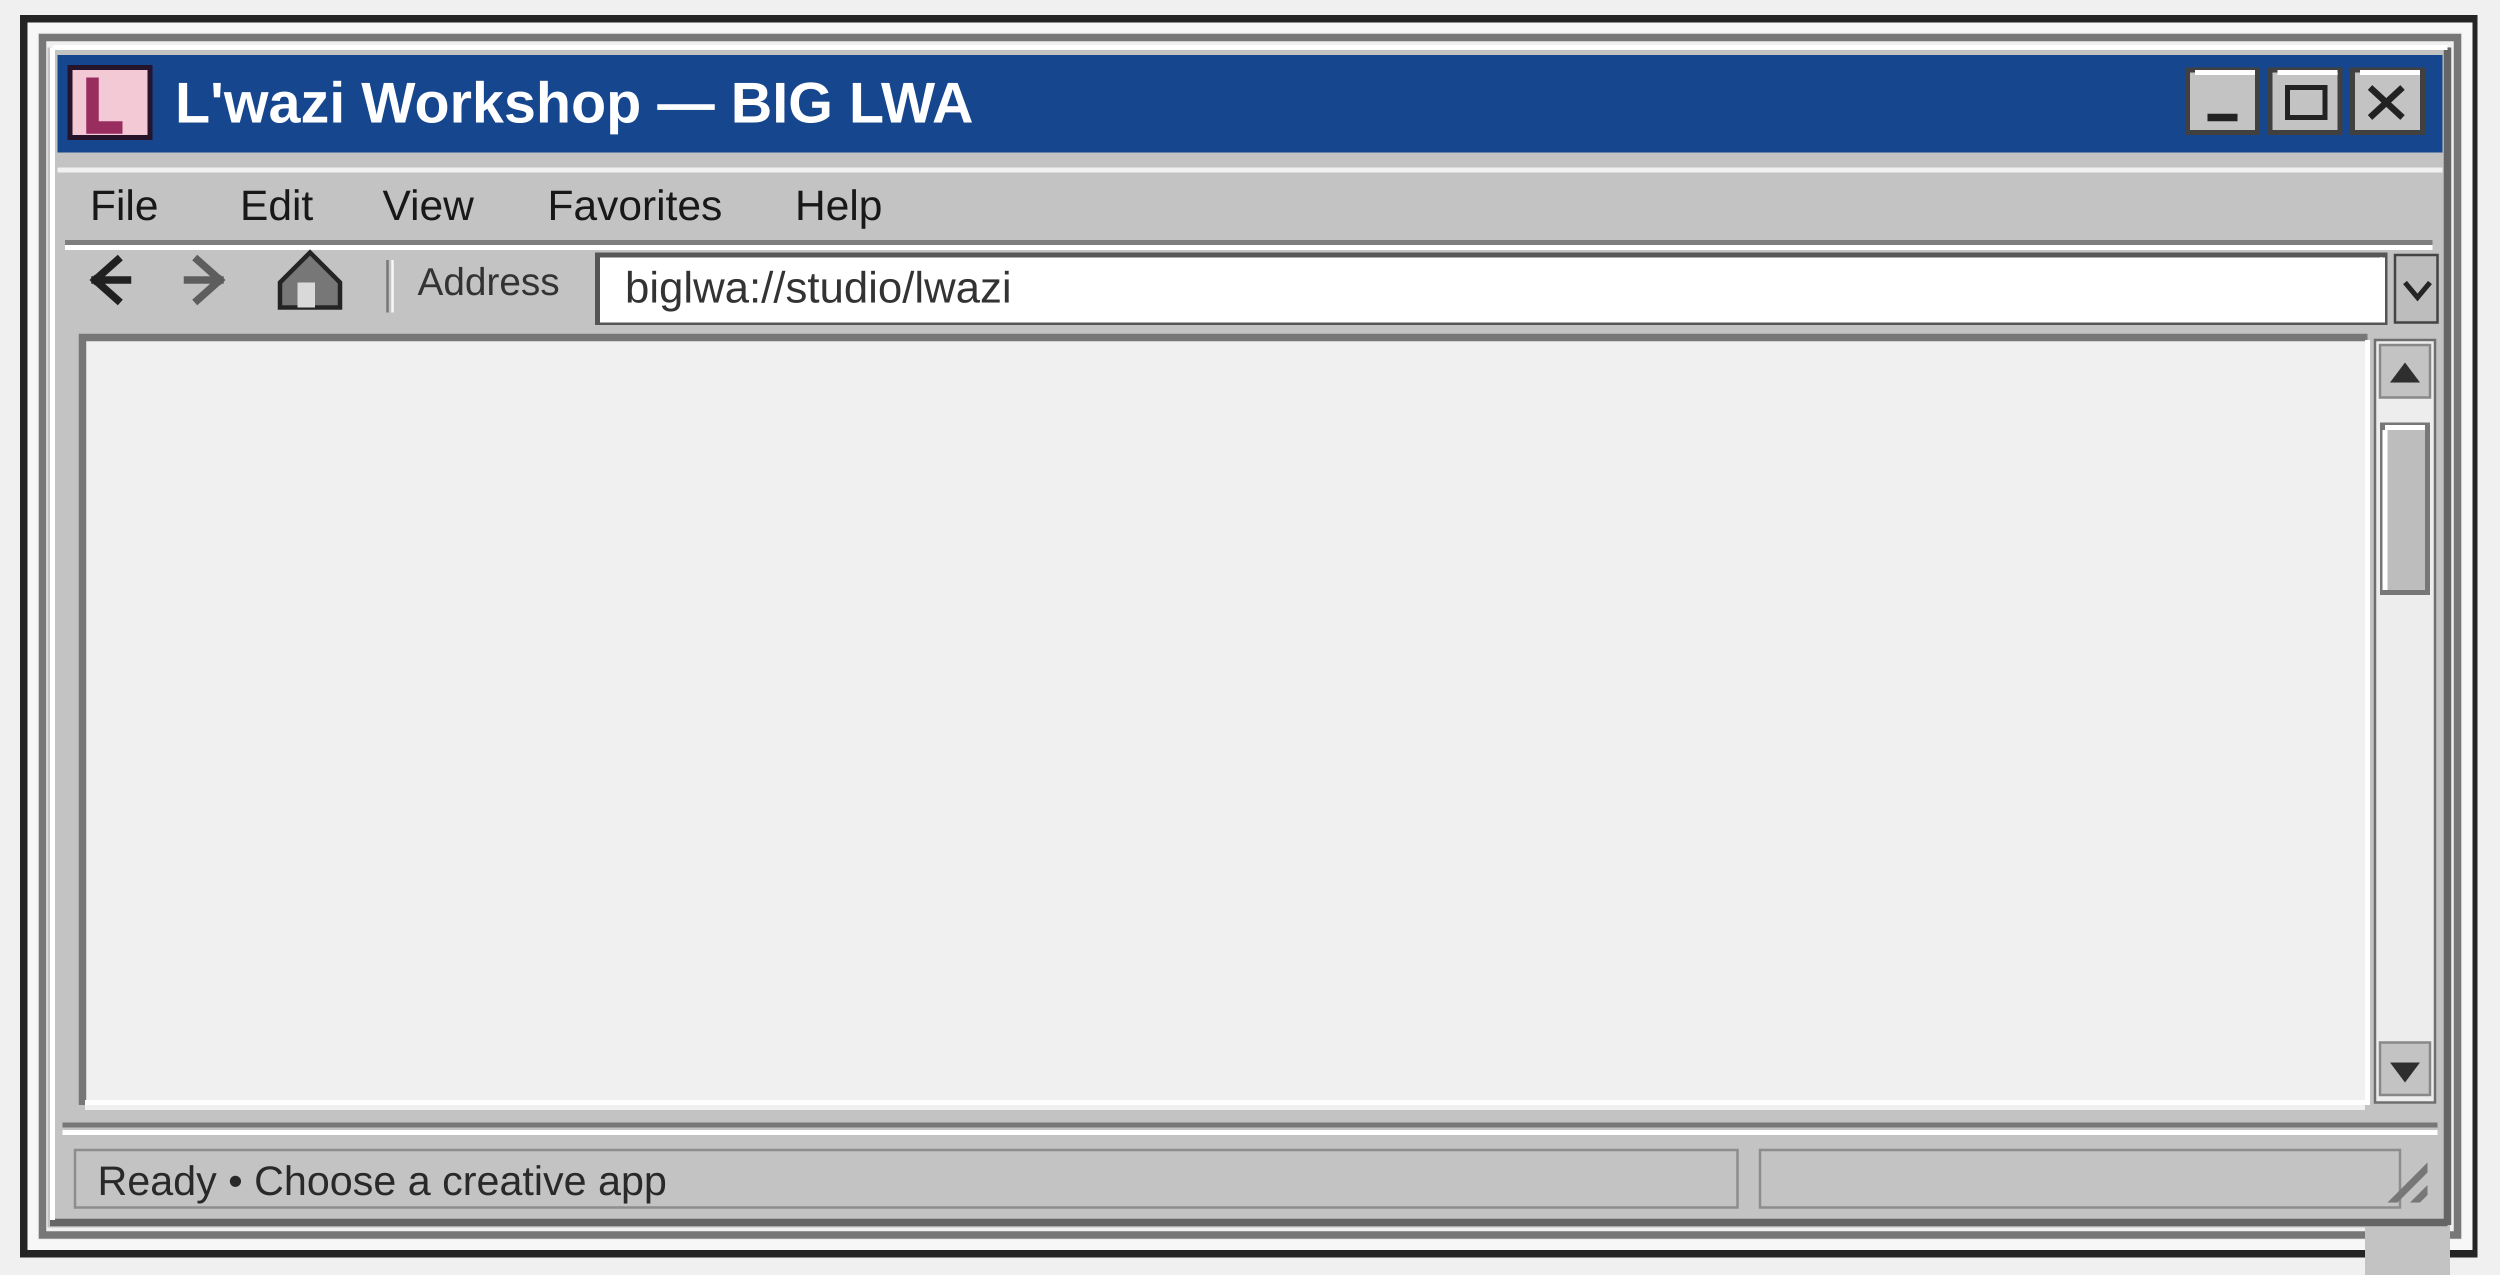
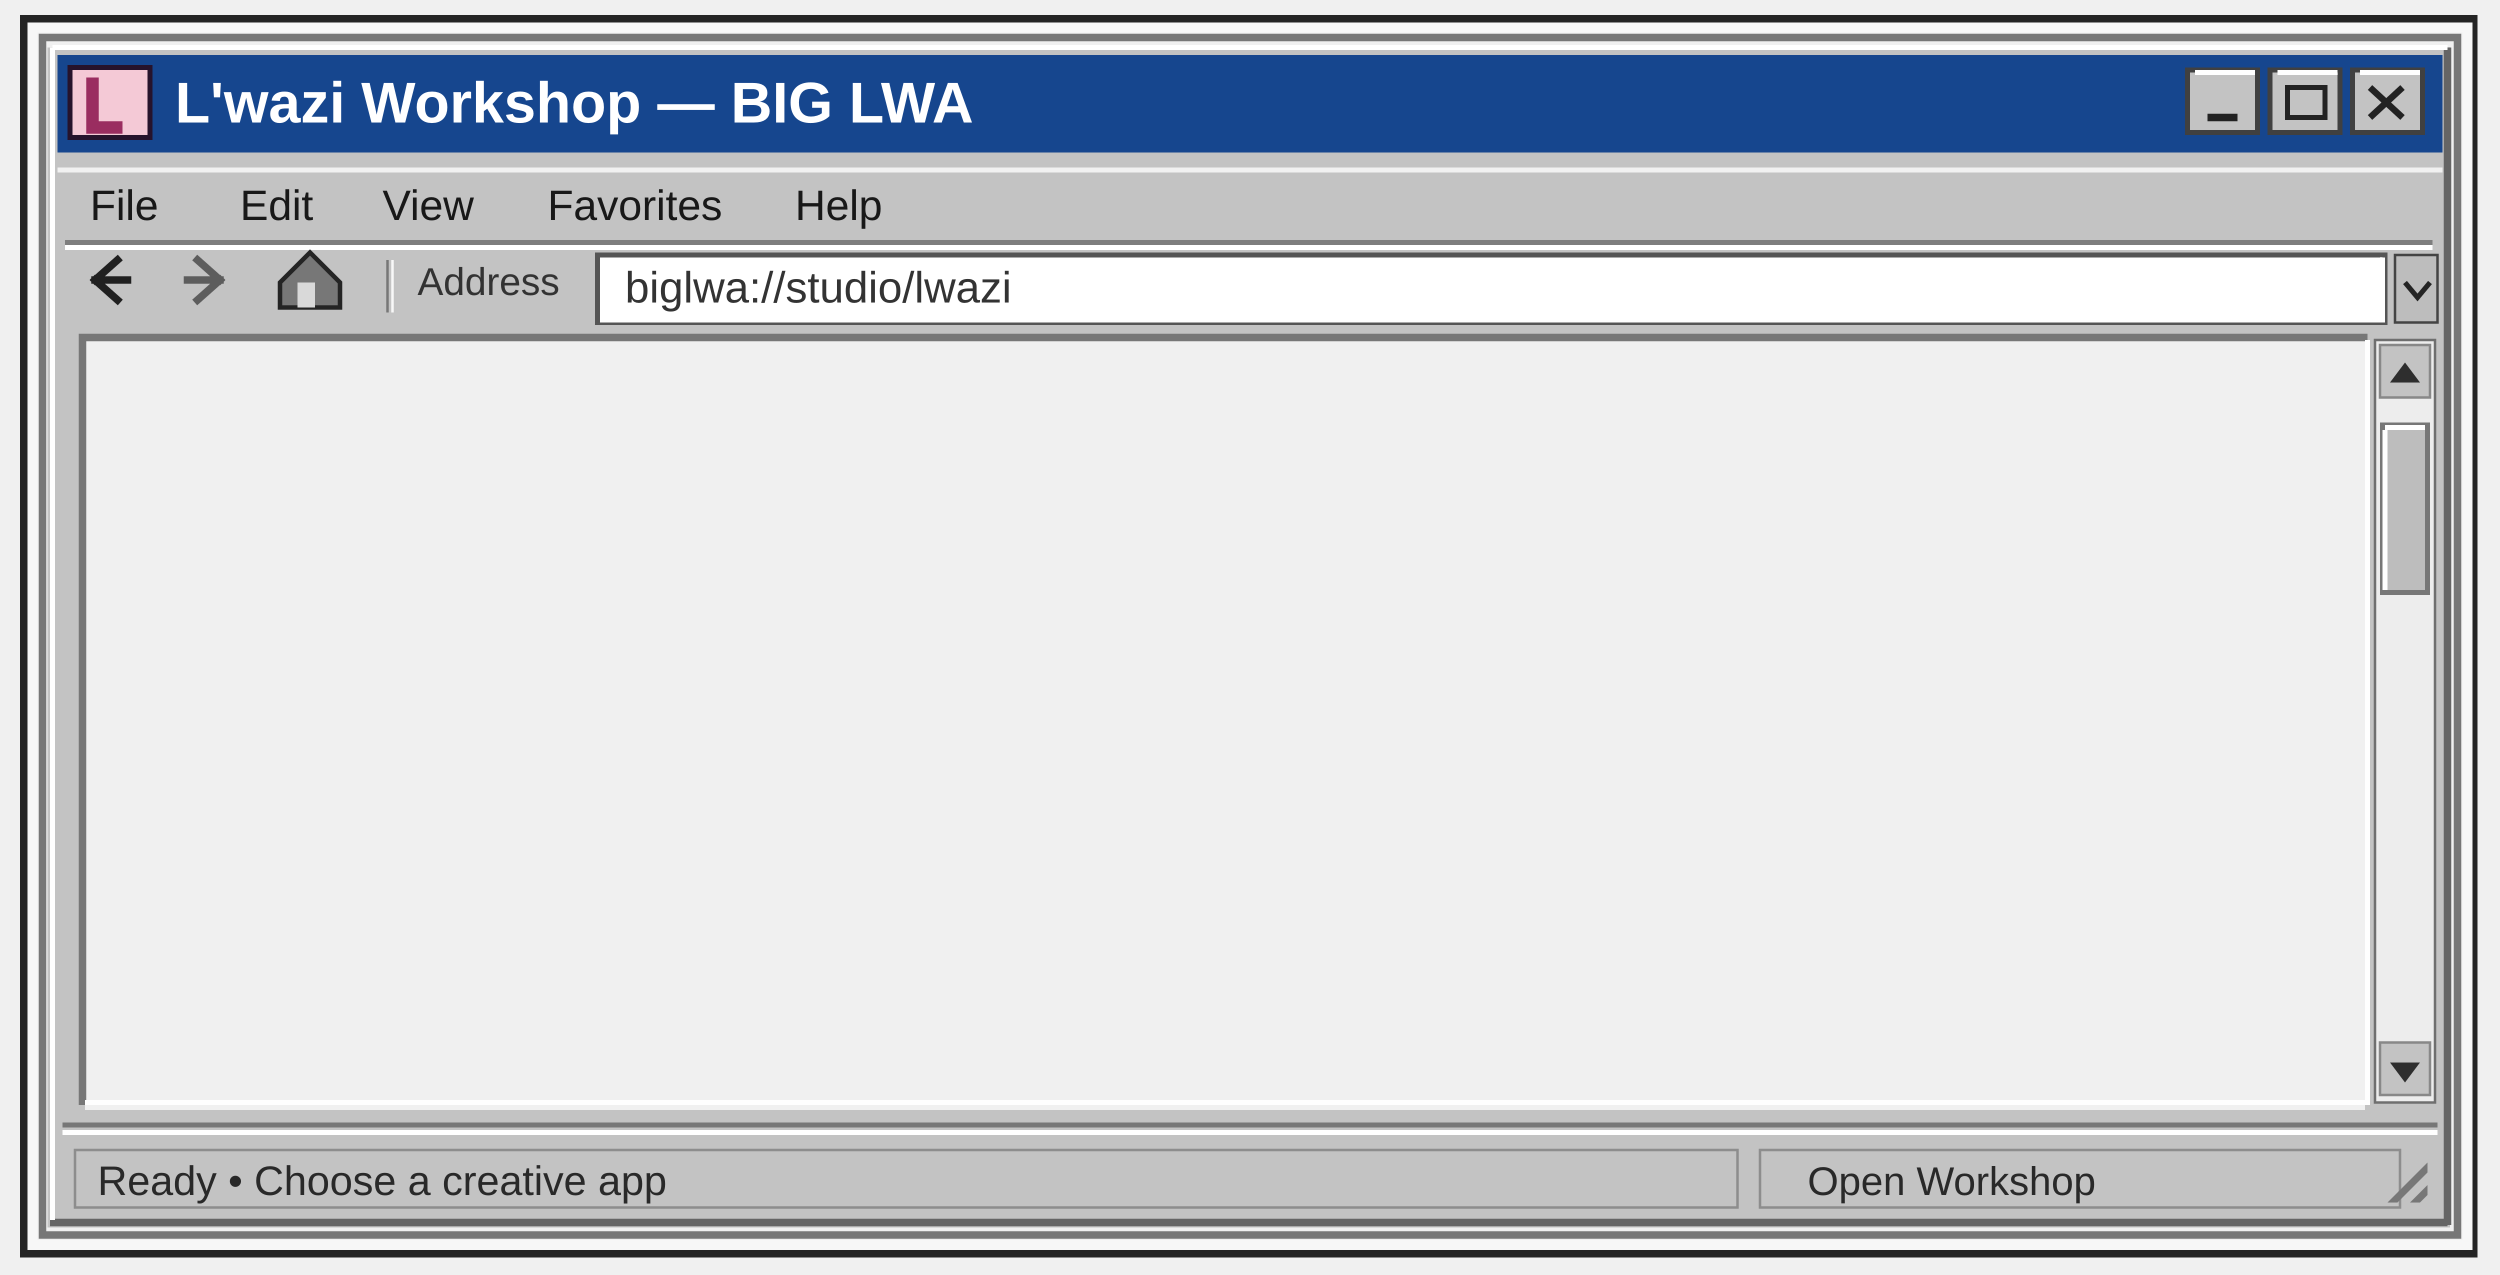
<svg xmlns="http://www.w3.org/2000/svg" width="1000" height="510" viewBox="0 0 1000 510" role="img" aria-label="L'wazi Workshop — BIG LWA short horizontal browser window border with a transparent content opening">
  <path d="M10 8H989V501H10Z" fill="none" stroke="#242424" stroke-width="4" />
  <path d="M13 11H987V498H13Z" fill="none" stroke="#f7f7f7" stroke-width="4" />
  <path d="M17 15H983V494H17Z" fill="none" stroke="#777777" stroke-width="3" />
  <rect x="19" y="19" width="961" height="115" fill="#c3c3c3" />
  <rect x="19" y="134" width="15" height="310" fill="#c3c3c3" />
-   <rect x="946" y="134" width="34" height="520" fill="#c3c3c3" />
+   <rect x="946" y="134" width="34" height="310" fill="#c3c3c3" />
  <rect x="19" y="444" width="961" height="47" fill="#c3c3c3" />
  <path d="M20 489H979M979 19V490" stroke="#656565" stroke-width="3" />
  <path d="M21 19V488M21 19H979" stroke="#ffffff" stroke-width="2" />
  <rect x="23" y="22" width="954" height="39" fill="#16468e" />
  <rect x="28" y="27" width="32" height="28" fill="#f4c9d6" stroke="#26132c" stroke-width="2" />
  <path d="M37 31v20h12" fill="none" stroke="#9a2d60" stroke-width="5" />
  <text x="70" y="49" font-family="Tahoma,Verdana,Arial,sans-serif" font-weight="700" font-size="23" fill="white">L'wazi Workshop — BIG LWA</text>
  <g stroke="#404040" stroke-width="2">
    <rect x="875" y="28" width="28" height="25" fill="#c3c3c3" />
    <rect x="908" y="28" width="28" height="25" fill="#c3c3c3" />
    <rect x="941" y="28" width="28" height="25" fill="#c3c3c3" />
    <path d="M878 29h24M911 29h24M944 29h24" stroke="#fff" />
  </g>
  <path d="M883 47h12" stroke="#222" stroke-width="3" />
  <path d="M915 35h15v12h-15z" fill="none" stroke="#222" stroke-width="2" />
  <path d="M948 35l13 12m0-12l-13 12" stroke="#222" stroke-width="2.6" />
  <path d="M23 68H977" stroke="#f1f1f1" stroke-width="2" />
  <text x="36" y="88" font-family="Tahoma,Verdana,Arial,sans-serif" font-size="17" fill="#181818">File</text>
  <text x="96" y="88" font-family="Tahoma,Verdana,Arial,sans-serif" font-size="17" fill="#181818">Edit</text>
  <text x="153" y="88" font-family="Tahoma,Verdana,Arial,sans-serif" font-size="17" fill="#181818">View</text>
  <text x="219" y="88" font-family="Tahoma,Verdana,Arial,sans-serif" font-size="17" fill="#181818">Favorites</text>
  <text x="318" y="88" font-family="Tahoma,Verdana,Arial,sans-serif" font-size="17" fill="#181818">Help</text>
  <path d="M26 97H973" stroke="#7e7e7e" stroke-width="2" />
  <path d="M26 99H973" stroke="#ffffff" stroke-width="2" />
  <path d="M51 112l-13 0m0 0l9-8m-9 8l9 8" fill="none" stroke="#202020" stroke-width="3" stroke-linecap="square" />
  <path d="M75 112h13m0 0l-9-8m9 8l-9 8" fill="none" stroke="#5d5d5d" stroke-width="3" stroke-linecap="square" />
  <path d="M112 113l12-12 12 12v10h-24z" fill="#777" stroke="#242424" stroke-width="1.8" />
  <rect x="119" y="113" width="7" height="10" fill="#d9d9d9" />
  <path d="M155 104v21" stroke="#777" />
  <path d="M157 104v21" stroke="#f8f8f8" />
  <text x="167" y="118" font-family="Tahoma,Verdana,Arial,sans-serif" font-size="15.5" fill="#333">Address</text>
  <rect x="239" y="102" width="715" height="27" fill="#fff" stroke="#555" stroke-width="2" />
  <path d="M240 128h712M953 103v26" stroke="#fff" stroke-width="2" />
  <text x="250" y="121" font-family="Tahoma,Verdana,Arial,sans-serif" font-size="17.5" fill="#333">biglwa://studio/lwazi</text>
  <rect x="958" y="102" width="17" height="27" fill="#bdbdbd" stroke="#444" stroke-width="1" />
  <path d="m962 113 5 6 5-6" fill="none" stroke="#242424" stroke-width="2" />
  <path d="M33 442V135H947" fill="none" stroke="#777777" stroke-width="3" />
  <path d="M34 441H947V136" fill="none" stroke="#fefefe" stroke-width="2" />
  <rect x="950" y="136" width="24" height="305" fill="#ededed" stroke="#6f6f6f" stroke-width="1" />
  <rect x="952" y="138" width="20" height="21" fill="#c3c3c3" stroke="#888" />
  <path d="m956 153 6-8 6 8z" fill="#2e2e2e" />
  <rect x="953" y="170" width="18" height="67" fill="#bdbdbd" stroke="#777" stroke-width="2" />
  <path d="M954 171h16M954 172v64" stroke="#fff" stroke-width="2" />
  <rect x="952" y="417" width="20" height="21" fill="#c3c3c3" stroke="#888" />
  <path d="m956 425 6 8 6-8z" fill="#2e2e2e" />
  <path d="M25 450H975" stroke="#777" stroke-width="2" />
  <path d="M25 453H975" stroke="#fff" stroke-width="2" />
  <rect x="30" y="460" width="665" height="23" fill="#c3c3c3" stroke="#8d8d8d" />
  <text x="39" y="478" font-family="Tahoma,Verdana,Arial,sans-serif" font-size="16.5" fill="#292929">Ready  •  Choose a creative app</text>
  <rect x="704" y="460" width="256" height="23" fill="#c3c3c3" stroke="#8d8d8d" />
-   <text x="723" y="688" font-family="Tahoma,Verdana,Arial,sans-serif" font-size="16" fill="#292929">Open Workshop</text>
+   <text x="723" y="478" font-family="Tahoma,Verdana,Arial,sans-serif" font-size="16" fill="#292929">Open Workshop</text>
  <g fill="#777">
    <path d="M955 481l16-16v4l-12 12z" />
    <path d="M964 481l7-7v4l-3 3z" />
  </g>
</svg>
